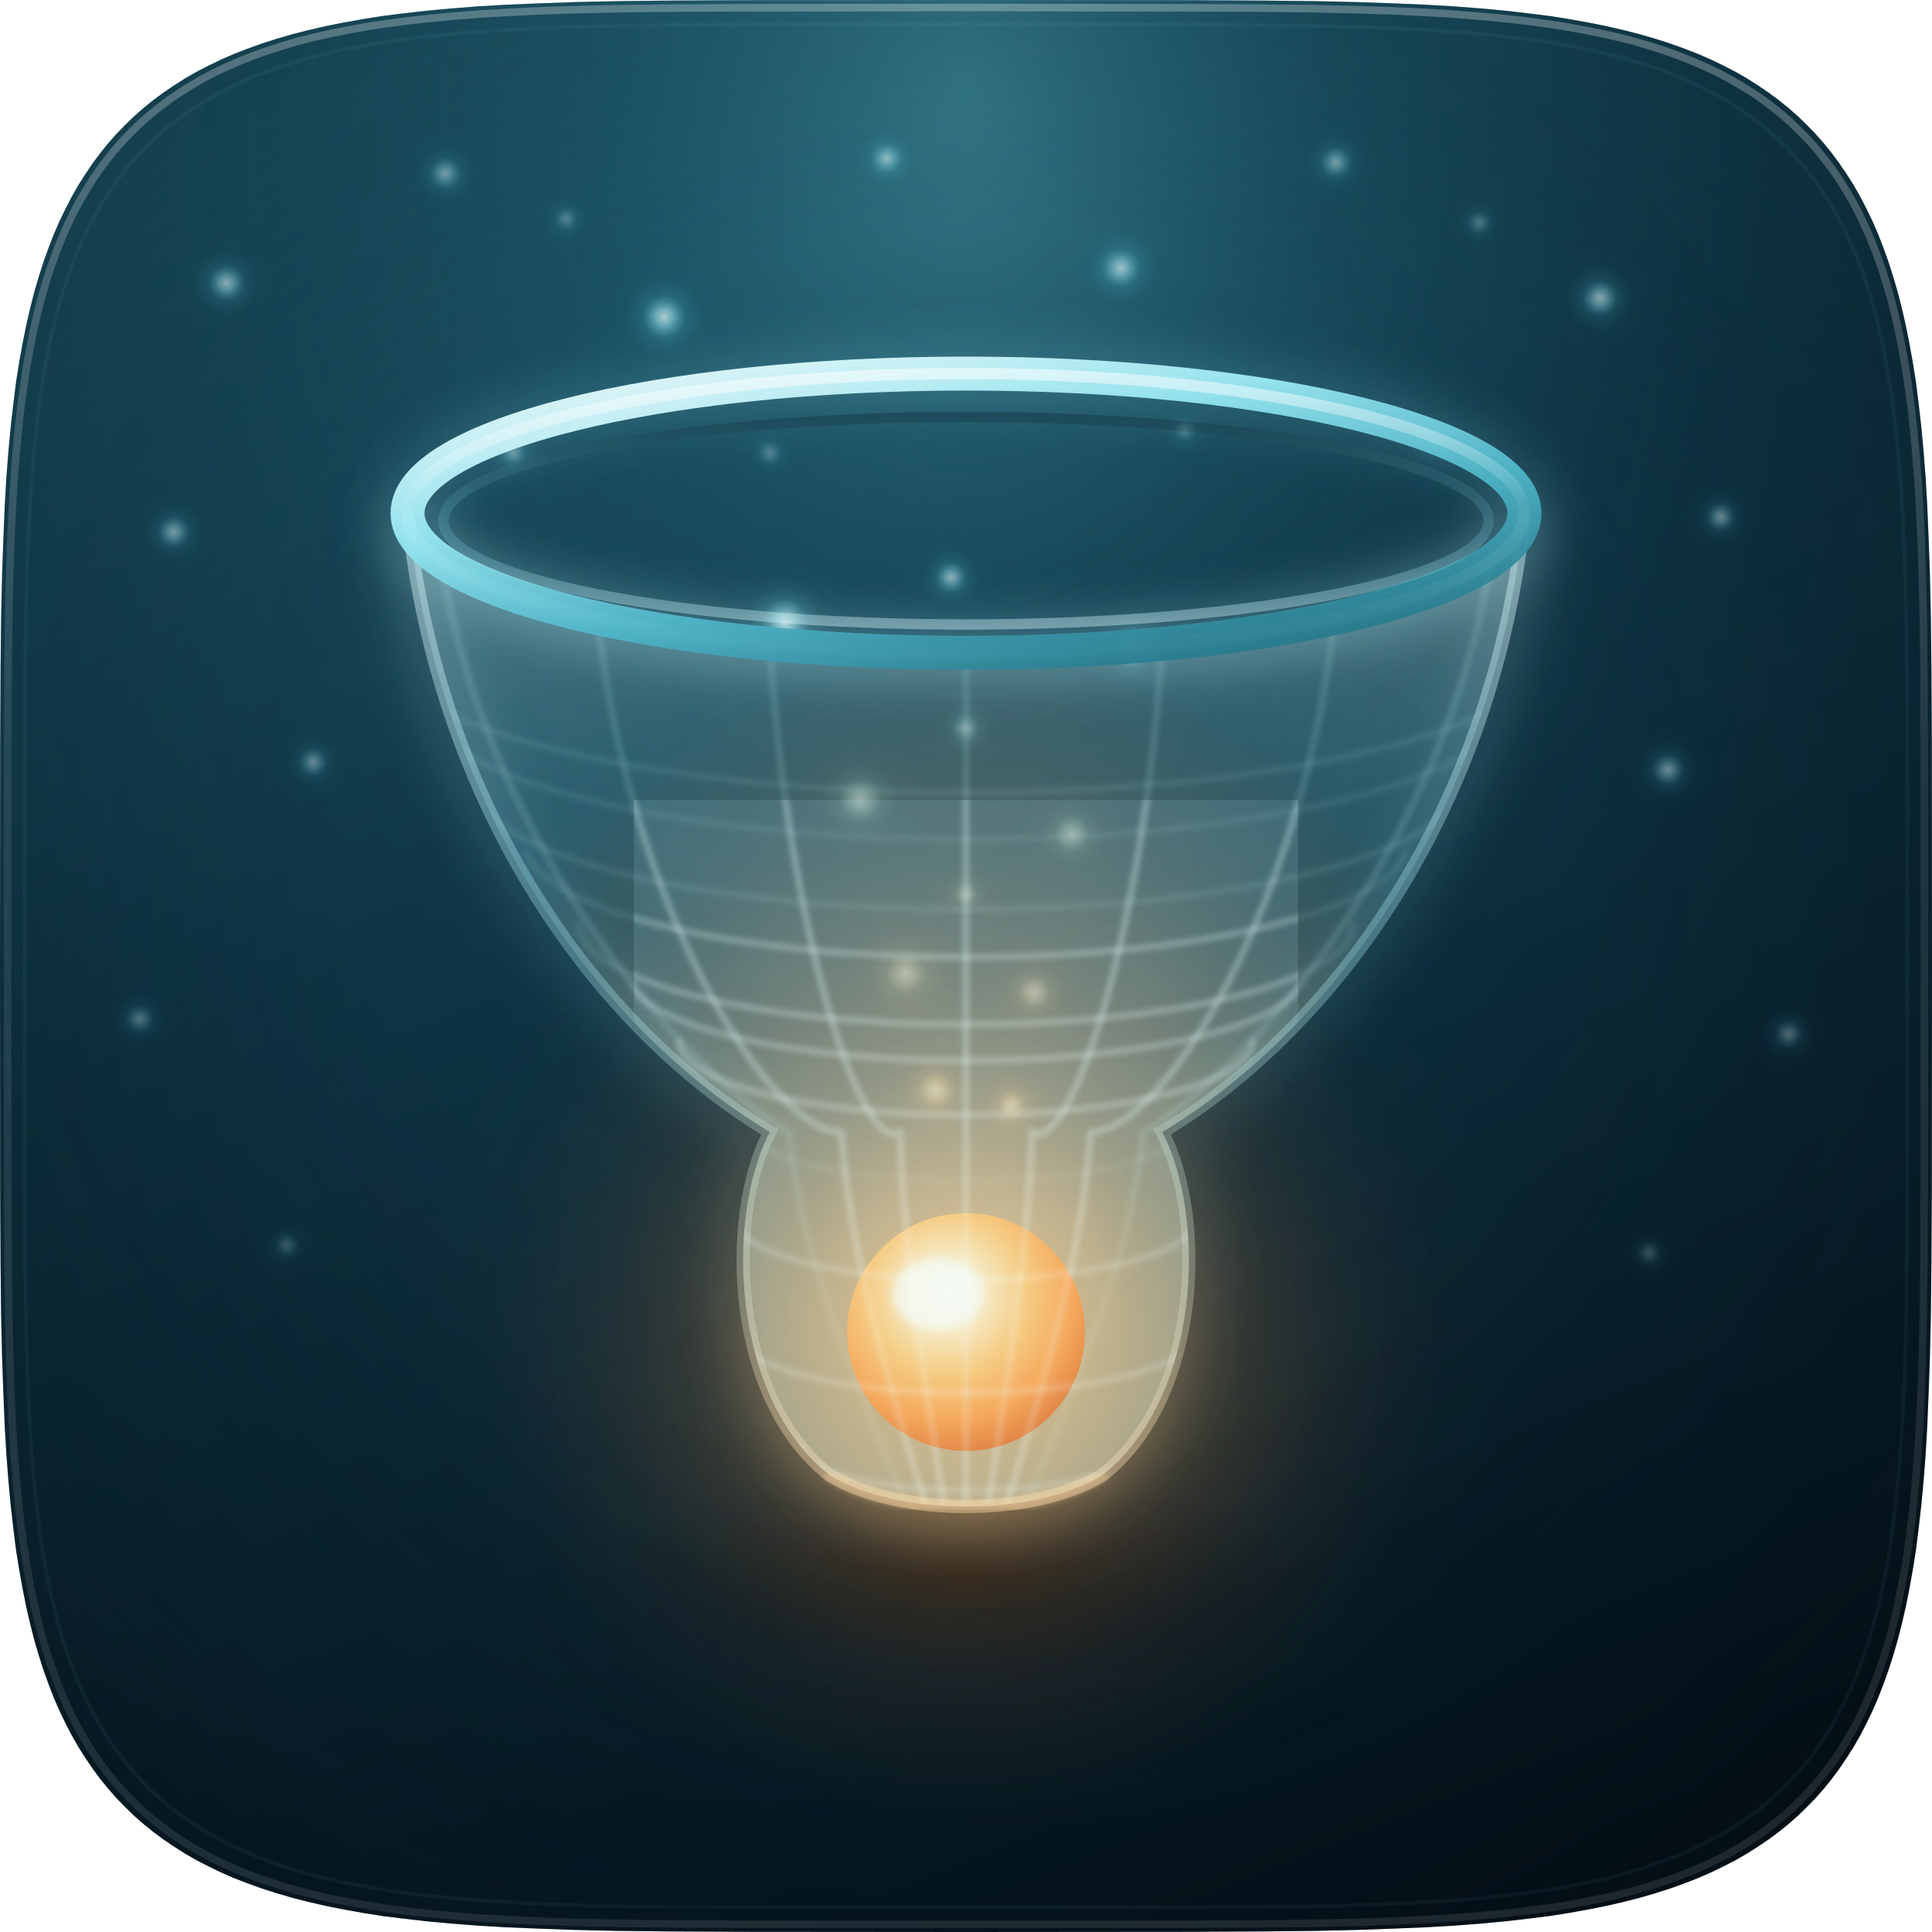
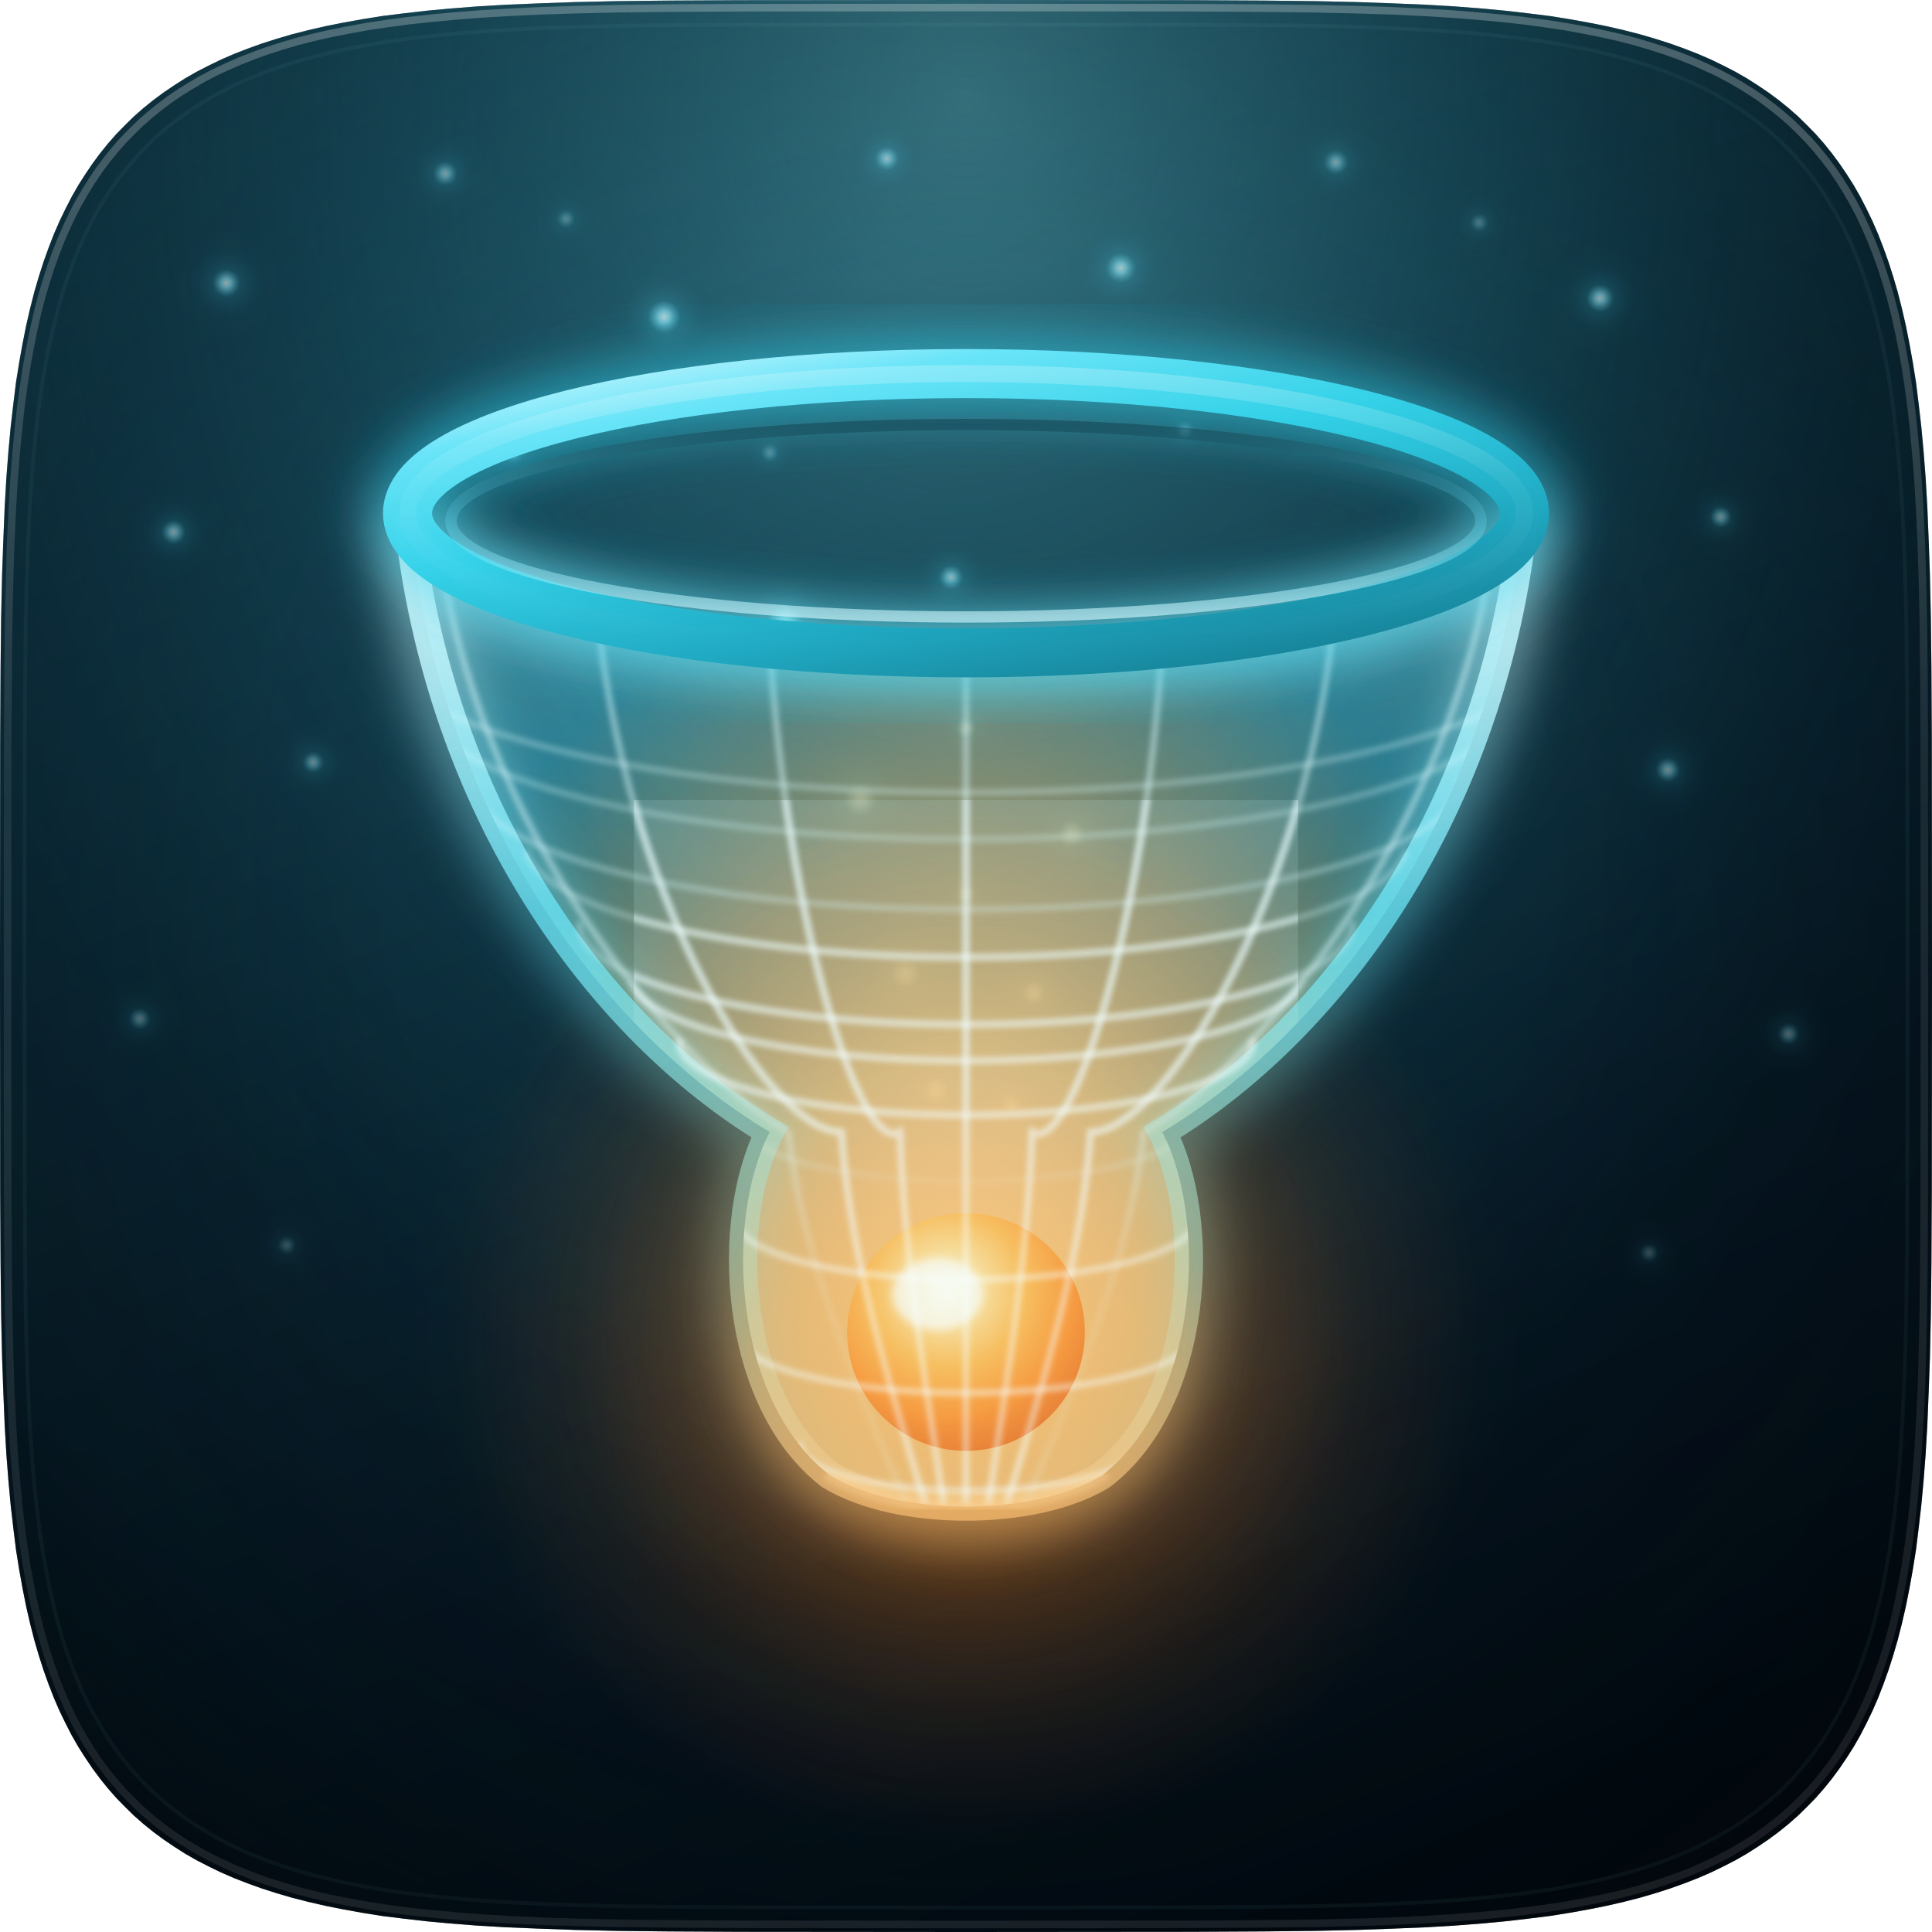
<svg xmlns="http://www.w3.org/2000/svg" width="1024" height="1024" viewBox="0 0 1024 1024">
  <defs>
    <clipPath id="squircle">
      <path d="M 1024.0,512.0 L 1023.9,631.2 L 1023.7,669.3 L 1023.4,697.0 L 1022.9,719.5 L 1022.2,738.8 L 1021.5,755.8 L 1020.6,771.1 L 1019.5,785.2 L 1018.3,798.1 L 1016.9,810.2 L 1015.5,821.5 L 1013.8,832.1 L 1012.0,842.1 L 1010.1,851.6 L 1008.0,860.7 L 1005.8,869.3 L 1003.4,877.5 L 1000.9,885.3 L 998.2,892.8 L 995.4,900.0 L 992.4,906.9 L 989.2,913.5 L 985.9,919.9 L 982.4,926.0 L 978.7,931.8 L 974.9,937.4 L 970.9,942.8 L 966.7,948.0 L 962.3,953.0 L 957.7,957.7 L 953.0,962.3 L 948.0,966.7 L 942.8,970.9 L 937.4,974.9 L 931.8,978.7 L 926.0,982.4 L 919.9,985.9 L 913.5,989.2 L 906.9,992.4 L 900.0,995.4 L 892.8,998.2 L 885.3,1000.9 L 877.5,1003.4 L 869.3,1005.8 L 860.7,1008.0 L 851.6,1010.1 L 842.1,1012.0 L 832.1,1013.8 L 821.5,1015.5 L 810.2,1016.9 L 798.1,1018.3 L 785.2,1019.5 L 771.1,1020.6 L 755.8,1021.5 L 738.8,1022.2 L 719.5,1022.9 L 697.0,1023.4 L 669.3,1023.7 L 631.2,1023.9 L 512.0,1024.0 L 392.8,1023.9 L 354.7,1023.7 L 327.0,1023.4 L 304.5,1022.9 L 285.2,1022.2 L 268.2,1021.5 L 252.9,1020.6 L 238.8,1019.5 L 225.9,1018.3 L 213.8,1016.9 L 202.5,1015.5 L 191.9,1013.8 L 181.9,1012.0 L 172.4,1010.1 L 163.3,1008.0 L 154.7,1005.8 L 146.5,1003.4 L 138.7,1000.9 L 131.2,998.2 L 124.0,995.4 L 117.1,992.4 L 110.5,989.2 L 104.1,985.9 L 98.0,982.4 L 92.2,978.7 L 86.6,974.9 L 81.2,970.9 L 76.0,966.7 L 71.0,962.3 L 66.3,957.7 L 61.7,953.0 L 57.3,948.0 L 53.1,942.8 L 49.1,937.4 L 45.3,931.8 L 41.6,926.0 L 38.1,919.9 L 34.8,913.5 L 31.6,906.9 L 28.6,900.0 L 25.8,892.8 L 23.1,885.3 L 20.6,877.5 L 18.2,869.3 L 16.0,860.7 L 13.9,851.6 L 12.0,842.1 L 10.2,832.1 L 8.5,821.5 L 7.1,810.2 L 5.7,798.1 L 4.5,785.2 L 3.4,771.1 L 2.5,755.8 L 1.8,738.8 L 1.1,719.5 L 0.6,697.0 L 0.3,669.3 L 0.1,631.2 L 0.0,512.0 L 0.1,392.8 L 0.3,354.7 L 0.6,327.0 L 1.1,304.5 L 1.8,285.2 L 2.5,268.2 L 3.4,252.9 L 4.5,238.8 L 5.7,225.9 L 7.1,213.8 L 8.5,202.5 L 10.2,191.9 L 12.0,181.9 L 13.9,172.4 L 16.0,163.3 L 18.2,154.7 L 20.6,146.5 L 23.1,138.7 L 25.8,131.2 L 28.6,124.0 L 31.6,117.1 L 34.8,110.5 L 38.1,104.1 L 41.6,98.0 L 45.3,92.2 L 49.1,86.6 L 53.1,81.2 L 57.3,76.0 L 61.7,71.0 L 66.3,66.3 L 71.0,61.7 L 76.0,57.3 L 81.2,53.1 L 86.6,49.1 L 92.2,45.3 L 98.0,41.6 L 104.1,38.1 L 110.5,34.8 L 117.1,31.6 L 124.0,28.6 L 131.2,25.8 L 138.7,23.1 L 146.5,20.6 L 154.7,18.2 L 163.3,16.0 L 172.4,13.9 L 181.9,12.0 L 191.9,10.2 L 202.5,8.5 L 213.8,7.1 L 225.9,5.7 L 238.8,4.5 L 252.9,3.4 L 268.2,2.5 L 285.2,1.8 L 304.5,1.1 L 327.0,0.6 L 354.7,0.3 L 392.8,0.1 L 512.0,0.0 L 631.2,0.1 L 669.3,0.3 L 697.0,0.6 L 719.5,1.1 L 738.8,1.8 L 755.8,2.5 L 771.1,3.4 L 785.2,4.5 L 798.1,5.7 L 810.2,7.1 L 821.5,8.5 L 832.1,10.2 L 842.1,12.0 L 851.6,13.9 L 860.7,16.0 L 869.3,18.2 L 877.5,20.6 L 885.3,23.1 L 892.8,25.8 L 900.0,28.6 L 906.9,31.6 L 913.5,34.8 L 919.9,38.1 L 926.0,41.6 L 931.8,45.3 L 937.4,49.1 L 942.8,53.1 L 948.0,57.3 L 953.0,61.7 L 957.7,66.3 L 962.3,71.0 L 966.7,76.0 L 970.9,81.2 L 974.9,86.6 L 978.7,92.2 L 982.4,98.0 L 985.9,104.1 L 989.2,110.5 L 992.4,117.1 L 995.4,124.0 L 998.2,131.2 L 1000.9,138.7 L 1003.4,146.5 L 1005.8,154.7 L 1008.0,163.3 L 1010.1,172.4 L 1012.0,181.9 L 1013.8,191.9 L 1015.5,202.5 L 1016.9,213.8 L 1018.3,225.9 L 1019.5,238.8 L 1020.6,252.9 L 1021.5,268.2 L 1022.2,285.2 L 1022.9,304.5 L 1023.4,327.0 L 1023.7,354.7 L 1023.9,392.8 Z" />
    </clipPath>
    <clipPath id="bodyClip">
      <path d="M 216 272 C 232 430, 318 546, 408 600 C 384 646, 388 742, 440 782 C 476 804, 548 804, 584 782 C 636 742, 640 646, 616 600 C 706 546, 792 430, 808 272 A 296 74 0 0 1 216 272 Z" />
    </clipPath>
    <clipPath id="podBand">
      <rect x="336" y="424" width="352" height="396" />
    </clipPath>
    <linearGradient id="seaTile" x1="0.30" y1="0" x2="0.70" y2="1">
-       <stop offset="0" stop-color="#1B5163" />
-       <stop offset="0.38" stop-color="#0F3343" />
-       <stop offset="0.72" stop-color="#09222E" />
-       <stop offset="1" stop-color="#05131C" />
-     </linearGradient>
-     <radialGradient id="waterColumn" cx="0.5" cy="0.02" r="0.62" gradientTransform="translate(0 0.02) scale(1 1.55)">
-       <stop offset="0" stop-color="#7BEBF5" stop-opacity="0.30" />
-       <stop offset="0.30" stop-color="#38A6BC" stop-opacity="0.14" />
+       <stop offset="0" stop-color="#123D4E" />
+       <stop offset="0.36" stop-color="#0A2734" />
+       <stop offset="0.70" stop-color="#051520" />
+       <stop offset="1" stop-color="#020911" />
+     </linearGradient>
+     <radialGradient id="waterColumn" cx="0.5" cy="0.02" r="0.86" gradientTransform="translate(0 0.02) scale(1 1.32)">
+       <stop offset="0" stop-color="#84F2FC" stop-opacity="0.36" />
+       <stop offset="0.34" stop-color="#3CB2C8" stop-opacity="0.19" />
      <stop offset="0.66" stop-color="#14536A" stop-opacity="0.05" />
      <stop offset="1" stop-color="#0A1E28" stop-opacity="0" />
    </radialGradient>
-     <radialGradient id="vignette" cx="0.5" cy="0.44" r="0.76">
-       <stop offset="0.42" stop-color="#02090F" stop-opacity="0" />
-       <stop offset="0.76" stop-color="#02090F" stop-opacity="0.26" />
-       <stop offset="1" stop-color="#02090F" stop-opacity="0.64" />
+     <radialGradient id="vignette" cx="0.5" cy="0.44" r="0.74">
+       <stop offset="0.40" stop-color="#010609" stop-opacity="0" />
+       <stop offset="0.74" stop-color="#010609" stop-opacity="0.30" />
+       <stop offset="1" stop-color="#010609" stop-opacity="0.82" />
    </radialGradient>
    <linearGradient id="tileRim" x1="0.5" y1="0" x2="0.5" y2="1">
-       <stop offset="0" stop-color="#FFFFFF" stop-opacity="0.28" />
-       <stop offset="0.40" stop-color="#FFFFFF" stop-opacity="0.09" />
-       <stop offset="1" stop-color="#FFFFFF" stop-opacity="0.10" />
+       <stop offset="0" stop-color="#FFFFFF" stop-opacity="0.26" />
+       <stop offset="0.40" stop-color="#FFFFFF" stop-opacity="0.08" />
+       <stop offset="1" stop-color="#FFFFFF" stop-opacity="0.09" />
    </linearGradient>
    <linearGradient id="netGel" x1="0.5" y1="0" x2="0.5" y2="1">
-       <stop offset="0" stop-color="#DCFAFE" stop-opacity="0.34" />
-       <stop offset="0.22" stop-color="#9BEAF7" stop-opacity="0.27" />
-       <stop offset="0.52" stop-color="#4FBAD0" stop-opacity="0.21" />
-       <stop offset="0.80" stop-color="#2F9DB3" stop-opacity="0.27" />
-       <stop offset="1" stop-color="#22879C" stop-opacity="0.36" />
-     </linearGradient>
+       <stop offset="0" stop-color="#BFF7FF" stop-opacity="0.44" />
+       <stop offset="0.20" stop-color="#5FE2F8" stop-opacity="0.40" />
+       <stop offset="0.48" stop-color="#26C6E2" stop-opacity="0.36" />
+       <stop offset="0.78" stop-color="#17ADC8" stop-opacity="0.40" />
+       <stop offset="1" stop-color="#0F98B3" stop-opacity="0.48" />
+     </linearGradient>
+     <radialGradient id="wallVolume" cx="0.5" cy="0.42" r="0.60">
+       <stop offset="0" stop-color="#8AEFFD" stop-opacity="0.26" />
+       <stop offset="0.52" stop-color="#45CBE5" stop-opacity="0.14" />
+       <stop offset="1" stop-color="#1E7E95" stop-opacity="0.04" />
+     </radialGradient>
+     <radialGradient id="wallInner" cx="0.5" cy="0.26" r="0.58">
+       <stop offset="0" stop-color="#04141E" stop-opacity="0.20" />
+       <stop offset="0.64" stop-color="#04141E" stop-opacity="0.07" />
+       <stop offset="1" stop-color="#04141E" stop-opacity="0" />
+     </radialGradient>
    <radialGradient id="wallWarm" cx="0.5" cy="0.5" r="0.5">
-       <stop offset="0" stop-color="#FFF6E4" stop-opacity="0.86" />
-       <stop offset="0.34" stop-color="#FFE2B2" stop-opacity="0.62" />
-       <stop offset="0.62" stop-color="#FFC182" stop-opacity="0.34" />
-       <stop offset="0.84" stop-color="#EE9450" stop-opacity="0.13" />
+       <stop offset="0" stop-color="#FFF2D2" stop-opacity="0.94" />
+       <stop offset="0.32" stop-color="#FFCB79" stop-opacity="0.78" />
+       <stop offset="0.60" stop-color="#FF9F3E" stop-opacity="0.48" />
+       <stop offset="0.84" stop-color="#EE8420" stop-opacity="0.18" />
      <stop offset="1" stop-color="#D4762F" stop-opacity="0" />
    </radialGradient>
    <linearGradient id="wallRim" x1="0.5" y1="0" x2="0.5" y2="1">
-       <stop offset="0" stop-color="#EAFDFF" stop-opacity="0.46" />
-       <stop offset="0.42" stop-color="#A9EDF8" stop-opacity="0.32" />
-       <stop offset="0.78" stop-color="#D9F2E6" stop-opacity="0.30" />
-       <stop offset="1" stop-color="#FFE7C2" stop-opacity="0.44" />
-     </linearGradient>
-     <radialGradient id="wallInner" cx="0.5" cy="0.30" r="0.62">
-       <stop offset="0" stop-color="#031018" stop-opacity="0.22" />
-       <stop offset="0.62" stop-color="#04141E" stop-opacity="0.08" />
-       <stop offset="1" stop-color="#04141E" stop-opacity="0" />
-     </radialGradient>
+       <stop offset="0" stop-color="#F2FEFF" stop-opacity="0.92" />
+       <stop offset="0.40" stop-color="#6BE9FB" stop-opacity="0.72" />
+       <stop offset="0.76" stop-color="#9FEFE4" stop-opacity="0.58" />
+       <stop offset="1" stop-color="#FFDFA4" stop-opacity="0.66" />
+     </linearGradient>
    <linearGradient id="rimRing" x1="0.16" y1="0" x2="0.88" y2="1">
-       <stop offset="0" stop-color="#EDFEFF" />
-       <stop offset="0.30" stop-color="#9BE9F4" />
-       <stop offset="0.62" stop-color="#4FB6C9" />
-       <stop offset="1" stop-color="#1F6E80" />
+       <stop offset="0" stop-color="#B4F4FF" />
+       <stop offset="0.12" stop-color="#6BE6FA" />
+       <stop offset="0.40" stop-color="#33D2E9" />
+       <stop offset="0.72" stop-color="#1FA9C2" />
+       <stop offset="1" stop-color="#147E94" />
    </linearGradient>
    <linearGradient id="rimTop" x1="0.5" y1="0" x2="0.5" y2="1">
-       <stop offset="0" stop-color="#FFFFFF" stop-opacity="0.52" />
-       <stop offset="0.46" stop-color="#FFFFFF" stop-opacity="0.06" />
+       <stop offset="0" stop-color="#FFFFFF" stop-opacity="0.22" />
+       <stop offset="0.40" stop-color="#FFFFFF" stop-opacity="0.05" />
      <stop offset="1" stop-color="#FFFFFF" stop-opacity="0" />
    </linearGradient>
    <linearGradient id="rimInner" x1="0.5" y1="0" x2="0.5" y2="1">
-       <stop offset="0" stop-color="#0B2733" stop-opacity="0.34" />
-       <stop offset="0.55" stop-color="#7FD6E6" stop-opacity="0.20" />
-       <stop offset="1" stop-color="#DCF9FF" stop-opacity="0.40" />
-     </linearGradient>
-     <radialGradient id="catchCore" cx="0.42" cy="0.34" r="0.72">
-       <stop offset="0" stop-color="#FFFDF6" />
-       <stop offset="0.20" stop-color="#FFEDC4" />
-       <stop offset="0.46" stop-color="#FFC873" />
-       <stop offset="0.74" stop-color="#FF9F45" />
-       <stop offset="1" stop-color="#E4681F" stop-opacity="0.94" />
+       <stop offset="0" stop-color="#0C303E" stop-opacity="0.40" />
+       <stop offset="0.52" stop-color="#5FD6EC" stop-opacity="0.34" />
+       <stop offset="1" stop-color="#D6FAFF" stop-opacity="0.62" />
+     </linearGradient>
+     <radialGradient id="catchCore" cx="0.42" cy="0.32" r="0.74">
+       <stop offset="0" stop-color="#FFF8E2" />
+       <stop offset="0.18" stop-color="#FFDE96" />
+       <stop offset="0.44" stop-color="#FFB646" />
+       <stop offset="0.72" stop-color="#FF8D22" />
+       <stop offset="1" stop-color="#E96310" stop-opacity="0.96" />
    </radialGradient>
    <radialGradient id="catchHalo" cx="0.5" cy="0.5" r="0.5">
-       <stop offset="0" stop-color="#FFD590" stop-opacity="0.60" />
-       <stop offset="0.22" stop-color="#FFBB6B" stop-opacity="0.34" />
-       <stop offset="0.48" stop-color="#FF9F4A" stop-opacity="0.15" />
-       <stop offset="0.76" stop-color="#F2853A" stop-opacity="0.05" />
+       <stop offset="0" stop-color="#FFC974" stop-opacity="0.86" />
+       <stop offset="0.22" stop-color="#FFA544" stop-opacity="0.56" />
+       <stop offset="0.48" stop-color="#F98A2C" stop-opacity="0.22" />
+       <stop offset="0.76" stop-color="#EA7A22" stop-opacity="0.07" />
      <stop offset="1" stop-color="#E2762F" stop-opacity="0" />
    </radialGradient>
    <radialGradient id="ambientWarm" cx="0.5" cy="0.5" r="0.5">
-       <stop offset="0" stop-color="#FFB765" stop-opacity="0.20" />
-       <stop offset="0.34" stop-color="#F2913F" stop-opacity="0.09" />
-       <stop offset="0.68" stop-color="#C56A26" stop-opacity="0.03" />
+       <stop offset="0" stop-color="#FFAE52" stop-opacity="0.26" />
+       <stop offset="0.34" stop-color="#F2872E" stop-opacity="0.12" />
+       <stop offset="0.68" stop-color="#C56A26" stop-opacity="0.04" />
      <stop offset="1" stop-color="#A9561D" stop-opacity="0" />
    </radialGradient>
    <radialGradient id="moteCool" cx="0.5" cy="0.5" r="0.5">
-       <stop offset="0" stop-color="#F0FEFF" />
-       <stop offset="0.13" stop-color="#A8ECF6" stop-opacity="0.80" />
-       <stop offset="0.34" stop-color="#4FB9CE" stop-opacity="0.26" />
-       <stop offset="0.64" stop-color="#256F81" stop-opacity="0.07" />
+       <stop offset="0" stop-color="#F4FEFF" />
+       <stop offset="0.09" stop-color="#9BF0FF" stop-opacity="0.92" />
+       <stop offset="0.26" stop-color="#45C4DE" stop-opacity="0.24" />
+       <stop offset="0.64" stop-color="#256F81" stop-opacity="0.08" />
      <stop offset="1" stop-color="#1B6E7E" stop-opacity="0" />
    </radialGradient>
    <radialGradient id="moteWarm" cx="0.5" cy="0.5" r="0.5">
-       <stop offset="0" stop-color="#FFFCF2" />
-       <stop offset="0.13" stop-color="#FFDFA8" stop-opacity="0.84" />
-       <stop offset="0.34" stop-color="#FFB367" stop-opacity="0.28" />
-       <stop offset="0.64" stop-color="#D9741F" stop-opacity="0.08" />
+       <stop offset="0" stop-color="#FFFDF4" />
+       <stop offset="0.09" stop-color="#FFD894" stop-opacity="0.94" />
+       <stop offset="0.26" stop-color="#FFA748" stop-opacity="0.26" />
+       <stop offset="0.64" stop-color="#D9741F" stop-opacity="0.09" />
      <stop offset="1" stop-color="#E0721F" stop-opacity="0" />
    </radialGradient>
    <radialGradient id="seatShadow" cx="0.5" cy="0.5" r="0.5">
-       <stop offset="0" stop-color="#01060A" stop-opacity="0.66" />
+       <stop offset="0" stop-color="#01060A" stop-opacity="0.68" />
      <stop offset="0.54" stop-color="#01060A" stop-opacity="0.22" />
      <stop offset="1" stop-color="#01060A" stop-opacity="0" />
    </radialGradient>
    <filter id="meshSoft" x="-10%" y="-10%" width="120%" height="120%">
-       <feGaussianBlur stdDeviation="1.6" />
+       <feGaussianBlur stdDeviation="1.5" />
    </filter>
    <filter id="meshSofter" x="-10%" y="-10%" width="120%" height="120%">
      <feGaussianBlur stdDeviation="2.2" />
    </filter>
    <filter id="gelBloom" x="-25%" y="-25%" width="150%" height="150%">
      <feGaussianBlur stdDeviation="26" />
    </filter>
    <filter id="ringGlow" x="-25%" y="-25%" width="150%" height="150%">
      <feGaussianBlur stdDeviation="14" />
+     </filter>
+     <filter id="volumeSoft" x="-25%" y="-25%" width="150%" height="150%">
+       <feGaussianBlur stdDeviation="30" />
    </filter>
  </defs>
  <g clip-path="url(#squircle)">
    <g id="bg">
      <rect width="1024" height="1024" fill="url(#seaTile)" />
      <rect width="1024" height="1024" fill="url(#waterColumn)" />
      <rect width="1024" height="1024" fill="url(#vignette)" />
      <path d="M 1020.0,512.0 L 1019.9,630.3 L 1019.7,668.1 L 1019.4,695.5 L 1018.9,717.9 L 1018.3,737.0 L 1017.5,753.9 L 1016.6,769.1 L 1015.5,783.0 L 1014.3,795.9 L 1013.0,807.8 L 1011.5,819.0 L 1009.9,829.6 L 1008.1,839.5 L 1006.2,849.0 L 1004.2,857.9 L 1002.0,866.5 L 999.6,874.6 L 997.1,882.4 L 994.4,889.9 L 991.6,897.0 L 988.6,903.8 L 985.5,910.4 L 982.2,916.7 L 978.7,922.7 L 975.1,928.5 L 971.3,934.1 L 967.3,939.4 L 963.1,944.6 L 958.8,949.5 L 954.2,954.2 L 949.5,958.8 L 944.6,963.1 L 939.4,967.3 L 934.1,971.3 L 928.5,975.1 L 922.7,978.7 L 916.7,982.2 L 910.4,985.5 L 903.8,988.6 L 897.0,991.6 L 889.9,994.4 L 882.4,997.1 L 874.6,999.6 L 866.5,1002.0 L 857.9,1004.2 L 849.0,1006.2 L 839.5,1008.1 L 829.6,1009.9 L 819.0,1011.5 L 807.8,1013.0 L 795.9,1014.3 L 783.0,1015.5 L 769.1,1016.6 L 753.9,1017.5 L 737.0,1018.3 L 717.9,1018.9 L 695.5,1019.4 L 668.1,1019.7 L 630.3,1019.9 L 512.0,1020.0 L 393.7,1019.9 L 355.9,1019.7 L 328.5,1019.4 L 306.1,1018.9 L 287.0,1018.3 L 270.1,1017.5 L 254.9,1016.6 L 241.0,1015.5 L 228.1,1014.3 L 216.2,1013.0 L 205.0,1011.5 L 194.4,1009.9 L 184.5,1008.1 L 175.0,1006.2 L 166.1,1004.2 L 157.5,1002.0 L 149.4,999.6 L 141.6,997.1 L 134.1,994.4 L 127.0,991.6 L 120.2,988.6 L 113.6,985.5 L 107.3,982.2 L 101.3,978.7 L 95.5,975.1 L 89.9,971.3 L 84.6,967.3 L 79.4,963.1 L 74.5,958.8 L 69.8,954.2 L 65.2,949.5 L 60.9,944.6 L 56.7,939.4 L 52.7,934.1 L 48.9,928.5 L 45.3,922.7 L 41.8,916.7 L 38.5,910.4 L 35.4,903.8 L 32.4,897.0 L 29.6,889.9 L 26.9,882.4 L 24.4,874.6 L 22.0,866.5 L 19.8,857.9 L 17.8,849.0 L 15.9,839.5 L 14.1,829.6 L 12.5,819.0 L 11.0,807.8 L 9.7,795.9 L 8.5,783.0 L 7.4,769.1 L 6.5,753.9 L 5.7,737.0 L 5.1,717.9 L 4.6,695.5 L 4.3,668.1 L 4.1,630.3 L 4.0,512.0 L 4.1,393.7 L 4.3,355.9 L 4.6,328.5 L 5.1,306.1 L 5.7,287.0 L 6.5,270.1 L 7.4,254.9 L 8.5,241.0 L 9.7,228.1 L 11.0,216.2 L 12.5,205.0 L 14.1,194.4 L 15.9,184.5 L 17.8,175.0 L 19.8,166.1 L 22.0,157.5 L 24.4,149.4 L 26.9,141.6 L 29.6,134.1 L 32.4,127.0 L 35.4,120.2 L 38.5,113.6 L 41.8,107.3 L 45.3,101.3 L 48.9,95.5 L 52.7,89.9 L 56.7,84.6 L 60.9,79.4 L 65.2,74.5 L 69.8,69.8 L 74.5,65.2 L 79.4,60.9 L 84.6,56.7 L 89.9,52.7 L 95.5,48.9 L 101.3,45.3 L 107.3,41.8 L 113.6,38.5 L 120.2,35.4 L 127.0,32.4 L 134.1,29.6 L 141.6,26.9 L 149.4,24.4 L 157.5,22.0 L 166.1,19.8 L 175.0,17.8 L 184.5,15.9 L 194.4,14.1 L 205.0,12.5 L 216.2,11.0 L 228.1,9.7 L 241.0,8.5 L 254.9,7.4 L 270.1,6.5 L 287.0,5.7 L 306.1,5.1 L 328.5,4.6 L 355.9,4.3 L 393.7,4.1 L 512.0,4.0 L 630.3,4.1 L 668.1,4.3 L 695.5,4.6 L 717.9,5.1 L 737.0,5.7 L 753.9,6.5 L 769.1,7.4 L 783.0,8.5 L 795.9,9.7 L 807.8,11.0 L 819.0,12.5 L 829.6,14.1 L 839.5,15.9 L 849.0,17.8 L 857.9,19.8 L 866.5,22.0 L 874.6,24.4 L 882.4,26.9 L 889.9,29.6 L 897.0,32.4 L 903.8,35.4 L 910.4,38.5 L 916.7,41.8 L 922.7,45.3 L 928.5,48.9 L 934.1,52.7 L 939.4,56.7 L 944.6,60.9 L 949.5,65.2 L 954.2,69.8 L 958.8,74.5 L 963.1,79.4 L 967.3,84.6 L 971.3,89.9 L 975.1,95.5 L 978.7,101.3 L 982.2,107.3 L 985.5,113.6 L 988.6,120.2 L 991.6,127.0 L 994.4,134.1 L 997.1,141.6 L 999.6,149.4 L 1002.0,157.5 L 1004.2,166.1 L 1006.2,175.0 L 1008.1,184.5 L 1009.9,194.4 L 1011.5,205.0 L 1013.0,216.2 L 1014.3,228.1 L 1015.5,241.0 L 1016.6,254.9 L 1017.5,270.1 L 1018.3,287.0 L 1018.9,306.1 L 1019.4,328.5 L 1019.7,355.9 L 1019.9,393.7 Z" fill="none" stroke="url(#tileRim)" stroke-width="4" />
      <path d="M 1011.0,512.0 L 1010.9,628.2 L 1010.7,665.3 L 1010.4,692.3 L 1009.9,714.2 L 1009.3,733.0 L 1008.5,749.6 L 1007.6,764.6 L 1006.6,778.2 L 1005.4,790.9 L 1004.1,802.6 L 1002.7,813.6 L 1001.1,824.0 L 999.3,833.7 L 997.5,843.0 L 995.4,851.8 L 993.3,860.2 L 991.0,868.2 L 988.5,875.8 L 985.9,883.2 L 983.1,890.2 L 980.2,896.9 L 977.1,903.3 L 973.8,909.5 L 970.4,915.4 L 966.9,921.1 L 963.1,926.6 L 959.2,931.9 L 955.1,936.9 L 950.9,941.8 L 946.4,946.4 L 941.8,950.9 L 936.9,955.1 L 931.9,959.2 L 926.6,963.1 L 921.1,966.9 L 915.4,970.4 L 909.5,973.8 L 903.3,977.1 L 896.9,980.2 L 890.2,983.1 L 883.2,985.9 L 875.8,988.5 L 868.2,991.0 L 860.2,993.3 L 851.8,995.4 L 843.0,997.5 L 833.7,999.3 L 824.0,1001.1 L 813.6,1002.7 L 802.6,1004.1 L 790.9,1005.4 L 778.2,1006.6 L 764.6,1007.6 L 749.6,1008.5 L 733.0,1009.3 L 714.2,1009.9 L 692.3,1010.4 L 665.3,1010.7 L 628.2,1010.9 L 512.0,1011.0 L 395.8,1010.9 L 358.7,1010.7 L 331.7,1010.4 L 309.8,1009.9 L 291.0,1009.3 L 274.4,1008.5 L 259.4,1007.6 L 245.8,1006.6 L 233.1,1005.4 L 221.4,1004.1 L 210.4,1002.7 L 200.0,1001.1 L 190.3,999.3 L 181.0,997.5 L 172.2,995.4 L 163.8,993.3 L 155.8,991.0 L 148.2,988.5 L 140.8,985.9 L 133.8,983.1 L 127.1,980.2 L 120.7,977.1 L 114.5,973.8 L 108.6,970.4 L 102.9,966.9 L 97.4,963.1 L 92.1,959.2 L 87.1,955.1 L 82.2,950.9 L 77.6,946.4 L 73.1,941.8 L 68.9,936.9 L 64.8,931.9 L 60.9,926.6 L 57.1,921.1 L 53.6,915.4 L 50.2,909.5 L 46.9,903.3 L 43.8,896.9 L 40.9,890.2 L 38.1,883.2 L 35.5,875.8 L 33.0,868.2 L 30.7,860.2 L 28.6,851.8 L 26.5,843.0 L 24.7,833.7 L 22.9,824.0 L 21.3,813.6 L 19.9,802.6 L 18.6,790.9 L 17.4,778.2 L 16.4,764.6 L 15.5,749.6 L 14.7,733.0 L 14.1,714.2 L 13.6,692.3 L 13.3,665.3 L 13.1,628.2 L 13.0,512.0 L 13.1,395.8 L 13.3,358.7 L 13.6,331.7 L 14.1,309.8 L 14.7,291.0 L 15.5,274.4 L 16.4,259.4 L 17.4,245.8 L 18.6,233.1 L 19.9,221.4 L 21.3,210.4 L 22.9,200.0 L 24.7,190.3 L 26.5,181.0 L 28.6,172.2 L 30.7,163.8 L 33.0,155.8 L 35.5,148.2 L 38.1,140.8 L 40.9,133.8 L 43.8,127.1 L 46.9,120.7 L 50.2,114.5 L 53.6,108.6 L 57.1,102.9 L 60.9,97.4 L 64.8,92.1 L 68.9,87.1 L 73.1,82.2 L 77.6,77.6 L 82.2,73.1 L 87.1,68.9 L 92.1,64.8 L 97.4,60.9 L 102.9,57.1 L 108.6,53.6 L 114.5,50.2 L 120.7,46.9 L 127.1,43.8 L 133.8,40.9 L 140.8,38.1 L 148.2,35.5 L 155.8,33.0 L 163.8,30.7 L 172.2,28.6 L 181.0,26.5 L 190.3,24.7 L 200.0,22.9 L 210.4,21.3 L 221.4,19.9 L 233.1,18.6 L 245.8,17.4 L 259.4,16.4 L 274.4,15.5 L 291.0,14.7 L 309.8,14.1 L 331.7,13.6 L 358.7,13.3 L 395.8,13.1 L 512.0,13.0 L 628.2,13.1 L 665.3,13.3 L 692.3,13.6 L 714.2,14.1 L 733.0,14.7 L 749.6,15.5 L 764.6,16.4 L 778.2,17.4 L 790.9,18.6 L 802.6,19.9 L 813.6,21.3 L 824.0,22.9 L 833.7,24.7 L 843.0,26.5 L 851.8,28.6 L 860.2,30.7 L 868.2,33.0 L 875.8,35.5 L 883.2,38.1 L 890.2,40.9 L 896.9,43.8 L 903.3,46.9 L 909.5,50.2 L 915.4,53.6 L 921.1,57.1 L 926.6,60.9 L 931.9,64.8 L 936.9,68.9 L 941.8,73.1 L 946.4,77.6 L 950.9,82.2 L 955.1,87.1 L 959.2,92.1 L 963.1,97.4 L 966.9,102.9 L 970.4,108.6 L 973.8,114.5 L 977.1,120.7 L 980.2,127.1 L 983.1,133.8 L 985.9,140.8 L 988.5,148.2 L 991.0,155.8 L 993.3,163.8 L 995.4,172.2 L 997.5,181.0 L 999.3,190.3 L 1001.1,200.0 L 1002.7,210.4 L 1004.1,221.4 L 1005.4,233.1 L 1006.6,245.8 L 1007.6,259.4 L 1008.5,274.4 L 1009.3,291.0 L 1009.9,309.8 L 1010.4,331.7 L 1010.7,358.7 L 1010.9,395.8 Z" fill="none" stroke="#8FE0EE" stroke-opacity="0.05" stroke-width="2" />
    </g>
    <g id="mid">
      <ellipse cx="512" cy="836" rx="184" ry="58" fill="url(#seatShadow)" />
      <ellipse cx="512" cy="706" rx="300" ry="270" fill="url(#ambientWarm)" />
      <g id="idea-motes">
        <circle cx="120" cy="150" r="28" fill="url(#moteCool)" opacity="0.56" />
        <circle cx="236" cy="92" r="25" fill="url(#moteCool)" opacity="0.46" />
        <circle cx="352" cy="168" r="34" fill="url(#moteCool)" opacity="0.70" />
        <circle cx="470" cy="84" r="25" fill="url(#moteCool)" opacity="0.54" />
        <circle cx="594" cy="142" r="31" fill="url(#moteCool)" opacity="0.62" />
        <circle cx="708" cy="86" r="25" fill="url(#moteCool)" opacity="0.46" />
        <circle cx="848" cy="158" r="28" fill="url(#moteCool)" opacity="0.56" />
        <circle cx="912" cy="274" r="22" fill="url(#moteCool)" opacity="0.42" />
        <circle cx="92" cy="282" r="25" fill="url(#moteCool)" opacity="0.48" />
        <circle cx="166" cy="404" r="22" fill="url(#moteCool)" opacity="0.40" />
        <circle cx="884" cy="408" r="25" fill="url(#moteCool)" opacity="0.44" />
        <circle cx="74" cy="540" r="22" fill="url(#moteCool)" opacity="0.32" />
        <circle cx="948" cy="548" r="22" fill="url(#moteCool)" opacity="0.32" />
        <circle cx="272" cy="240" r="22" fill="url(#moteCool)" opacity="0.40" />
        <circle cx="760" cy="234" r="22" fill="url(#moteCool)" opacity="0.38" />
        <circle cx="408" cy="240" r="19" fill="url(#moteCool)" opacity="0.30" />
        <circle cx="628" cy="228" r="19" fill="url(#moteCool)" opacity="0.28" />
        <circle cx="152" cy="660" r="19" fill="url(#moteCool)" opacity="0.22" />
        <circle cx="874" cy="664" r="19" fill="url(#moteCool)" opacity="0.22" />
        <circle cx="300" cy="116" r="19" fill="url(#moteCool)" opacity="0.30" />
        <circle cx="784" cy="118" r="19" fill="url(#moteCool)" opacity="0.28" />
        <circle cx="416" cy="330" r="37" fill="url(#moteCool)" opacity="0.75" />
        <circle cx="416" cy="330" r="37" fill="url(#moteWarm)" opacity="0.05" />
        <circle cx="600" cy="344" r="31" fill="url(#moteCool)" opacity="0.68" />
        <circle cx="600" cy="344" r="31" fill="url(#moteWarm)" opacity="0.04" />
        <circle cx="504" cy="306" r="25" fill="url(#moteCool)" opacity="0.56" />
        <circle cx="456" cy="424" r="34" fill="url(#moteCool)" opacity="0.61" />
        <circle cx="456" cy="424" r="34" fill="url(#moteWarm)" opacity="0.21" />
        <circle cx="568" cy="442" r="28" fill="url(#moteCool)" opacity="0.53" />
        <circle cx="568" cy="442" r="28" fill="url(#moteWarm)" opacity="0.25" />
        <circle cx="512" cy="386" r="22" fill="url(#moteCool)" opacity="0.52" />
        <circle cx="512" cy="386" r="22" fill="url(#moteWarm)" opacity="0.08" />
        <circle cx="480" cy="516" r="31" fill="url(#moteCool)" opacity="0.37" />
        <circle cx="480" cy="516" r="31" fill="url(#moteWarm)" opacity="0.48" />
        <circle cx="548" cy="526" r="25" fill="url(#moteCool)" opacity="0.30" />
        <circle cx="548" cy="526" r="25" fill="url(#moteWarm)" opacity="0.50" />
        <circle cx="512" cy="474" r="19" fill="url(#moteCool)" opacity="0.35" />
        <circle cx="512" cy="474" r="19" fill="url(#moteWarm)" opacity="0.23" />
        <circle cx="496" cy="578" r="28" fill="url(#moteCool)" opacity="0.12" />
        <circle cx="496" cy="578" r="28" fill="url(#moteWarm)" opacity="0.76" />
        <circle cx="536" cy="586" r="22" fill="url(#moteCool)" opacity="0.08" />
        <circle cx="536" cy="586" r="22" fill="url(#moteWarm)" opacity="0.76" />
      </g>
    </g>
    <g id="fg">
      <path id="net-body" d="M 216 272 C 232 430, 318 546, 408 600 C 384 646, 388 742, 440 782 C 476 804, 548 804, 584 782 C 636 742, 640 646, 616 600 C 706 546, 792 430, 808 272 A 296 74 0 0 1 216 272 Z" fill="url(#netGel)" />
      <g clip-path="url(#bodyClip)">
-         <ellipse cx="512" cy="430" rx="330" ry="290" fill="url(#wallInner)" />
-         <ellipse cx="512" cy="694" rx="310" ry="352" fill="url(#wallWarm)" opacity="0.70" />
-       </g>
-       <path d="M 216 272 C 232 430, 318 546, 408 600 C 384 646, 388 742, 440 782 C 476 804, 548 804, 584 782 C 636 742, 640 646, 616 600 C 706 546, 792 430, 808 272 A 296 74 0 0 1 216 272 Z" fill="none" stroke="url(#wallRim)" stroke-width="18" stroke-opacity="0.55" filter="url(#ringGlow)" />
-       <path d="M 216 272 C 232 430, 318 546, 408 600 C 384 646, 388 742, 440 782 C 476 804, 548 804, 584 782 C 636 742, 640 646, 616 600 C 706 546, 792 430, 808 272 A 296 74 0 0 1 216 272 Z" fill="none" stroke="url(#wallRim)" stroke-width="7" />
-       <g id="net-mesh" clip-path="url(#bodyClip)" fill="none" stroke="#CDF7FC" stroke-linecap="round" filter="url(#meshSoft)">
-         <path d="M 234 297 C 256 445, 363 569, 418 600 C 424 662, 452 730, 480 796" stroke-opacity="0.17" stroke-width="3.2" />
-         <path d="M 317 328 C 332 476, 407 600, 446 600 C 450 662, 470 730, 490 796" stroke-opacity="0.17" stroke-width="3.2" />
-         <path d="M 408 341 C 417 489, 456 613, 477 600 C 479 662, 490 730, 500 796" stroke-opacity="0.17" stroke-width="3.2" />
-         <path d="M 512 346 C 512 494, 512 618, 512 600 C 512 662, 512 730, 512 796" stroke-opacity="0.17" stroke-width="3.2" />
-         <path d="M 616 341 C 607 489, 568 613, 547 600 C 545 662, 534 730, 524 796" stroke-opacity="0.17" stroke-width="3.2" />
-         <path d="M 707 328 C 692 476, 617 600, 578 600 C 574 662, 554 730, 534 796" stroke-opacity="0.17" stroke-width="3.2" />
-         <path d="M 790 297 C 768 445, 661 569, 606 600 C 600 662, 572 730, 544 796" stroke-opacity="0.17" stroke-width="3.2" />
-         <path d="M 197 338 A 315 82 0 0 0 827 338" stroke-opacity="0.11" stroke-width="3" />
-         <path d="M 224 376 A 289 75 0 0 0 800 376" stroke-opacity="0.10" stroke-width="3" />
-         <path d="M 250 414 A 262 68 0 0 0 774 414" stroke-opacity="0.12" stroke-width="3" />
-         <path d="M 279 452 A 234 61 0 0 0 745 452" stroke-opacity="0.11" stroke-width="3" />
-         <path d="M 307 490 A 205 53 0 0 0 717 490" stroke-opacity="0.12" stroke-width="3" />
-         <path d="M 334 521 A 179 46 0 0 0 690 521" stroke-opacity="0.11" stroke-width="3" />
-         <path d="M 360 552 A 152 39 0 0 0 664 552" stroke-opacity="0.11" stroke-width="3" />
-         <path d="M 395 596 A 117 30 0 0 0 629 596" stroke-opacity="0.10" stroke-width="3" />
-       </g>
-       <ellipse cx="512" cy="272" rx="296" ry="74" fill="none" stroke="#8FE4F2" stroke-opacity="0.22" stroke-width="24" filter="url(#ringGlow)" />
-       <ellipse cx="512" cy="272" rx="296" ry="74" fill="none" stroke="url(#rimRing)" stroke-width="18" stroke-opacity="0.95" />
-       <ellipse cx="512" cy="276" rx="277" ry="55" fill="none" stroke="url(#rimInner)" stroke-width="5.5" />
-       <ellipse cx="512" cy="272" rx="296" ry="74" fill="none" stroke="url(#rimTop)" stroke-width="6" />
+         <ellipse cx="512" cy="470" rx="330" ry="330" fill="url(#wallVolume)" filter="url(#volumeSoft)" />
+         <ellipse cx="512" cy="410" rx="320" ry="270" fill="url(#wallInner)" />
+         <ellipse cx="512" cy="680" rx="316" ry="386" fill="url(#wallWarm)" opacity="1" />
+       </g>
+       <path d="M 216 272 C 232 430, 318 546, 408 600 C 384 646, 388 742, 440 782 C 476 804, 548 804, 584 782 C 636 742, 640 646, 616 600 C 706 546, 792 430, 808 272 A 296 74 0 0 1 216 272 Z" fill="none" stroke="url(#wallRim)" stroke-width="26" stroke-opacity="0.70" filter="url(#ringGlow)" />
+       <path d="M 216 272 C 232 430, 318 546, 408 600 C 384 646, 388 742, 440 782 C 476 804, 548 804, 584 782 C 636 742, 640 646, 616 600 C 706 546, 792 430, 808 272 A 296 74 0 0 1 216 272 Z" fill="none" stroke="url(#wallRim)" stroke-width="15" />
+       <g id="net-mesh" clip-path="url(#bodyClip)" fill="none" stroke="#DAFBFF" stroke-linecap="round" filter="url(#meshSoft)">
+         <path d="M 234 297 C 256 445, 363 569, 418 600 C 424 662, 452 730, 480 796" stroke-opacity="0.48" stroke-width="3.4" />
+         <path d="M 317 328 C 332 476, 407 600, 446 600 C 450 662, 470 730, 490 796" stroke-opacity="0.48" stroke-width="3.4" />
+         <path d="M 408 341 C 417 489, 456 613, 477 600 C 479 662, 490 730, 500 796" stroke-opacity="0.48" stroke-width="3.4" />
+         <path d="M 512 346 C 512 494, 512 618, 512 600 C 512 662, 512 730, 512 796" stroke-opacity="0.48" stroke-width="3.4" />
+         <path d="M 616 341 C 607 489, 568 613, 547 600 C 545 662, 534 730, 524 796" stroke-opacity="0.48" stroke-width="3.4" />
+         <path d="M 707 328 C 692 476, 617 600, 578 600 C 574 662, 554 730, 534 796" stroke-opacity="0.48" stroke-width="3.4" />
+         <path d="M 790 297 C 768 445, 661 569, 606 600 C 600 662, 572 730, 544 796" stroke-opacity="0.48" stroke-width="3.4" />
+         <path d="M 197 338 A 315 82 0 0 0 827 338" stroke-opacity="0.32" stroke-width="3.2" />
+         <path d="M 224 376 A 289 75 0 0 0 800 376" stroke-opacity="0.31" stroke-width="3.2" />
+         <path d="M 250 414 A 262 68 0 0 0 774 414" stroke-opacity="0.34" stroke-width="3.2" />
+         <path d="M 279 452 A 234 61 0 0 0 745 452" stroke-opacity="0.32" stroke-width="3.2" />
+         <path d="M 307 490 A 205 53 0 0 0 717 490" stroke-opacity="0.34" stroke-width="3.2" />
+         <path d="M 334 521 A 179 46 0 0 0 690 521" stroke-opacity="0.32" stroke-width="3.2" />
+         <path d="M 360 552 A 152 39 0 0 0 664 552" stroke-opacity="0.32" stroke-width="3.2" />
+         <path d="M 395 596 A 117 30 0 0 0 629 596" stroke-opacity="0.30" stroke-width="3.2" />
+       </g>
+       <ellipse cx="512" cy="272" rx="296" ry="74" fill="none" stroke="#2FD0E8" stroke-opacity="0.56" stroke-width="42" filter="url(#ringGlow)" />
+       <ellipse cx="512" cy="272" rx="296" ry="74" fill="none" stroke="url(#rimRing)" stroke-width="26" stroke-opacity="0.98" />
+       <ellipse cx="512" cy="276" rx="273" ry="51" fill="none" stroke="url(#rimInner)" stroke-width="6" />
+       <ellipse cx="512" cy="272" rx="296" ry="74" fill="none" stroke="url(#rimTop)" stroke-width="9" />
    </g>
    <g id="highlight">
-       <circle cx="512" cy="706" r="252" fill="url(#catchHalo)" />
-       <circle cx="512" cy="708" r="96" fill="#FFC576" opacity="0.30" filter="url(#gelBloom)" />
+       <circle cx="512" cy="706" r="272" fill="url(#catchHalo)" />
+       <circle cx="512" cy="708" r="100" fill="#FFB855" opacity="0.38" filter="url(#gelBloom)" />
      <circle cx="512" cy="706" r="63" fill="url(#catchCore)" />
-       <ellipse cx="497" cy="686" rx="24" ry="19" fill="#FFFDF6" opacity="0.72" filter="url(#meshSofter)" />
+       <ellipse cx="497" cy="686" rx="24" ry="19" fill="#FFFDF6" opacity="0.74" filter="url(#meshSofter)" />
      <g clip-path="url(#podBand)">
-         <path d="M 216 272 C 232 430, 318 546, 408 600 C 384 646, 388 742, 440 782 C 476 804, 548 804, 584 782 C 636 742, 640 646, 616 600 C 706 546, 792 430, 808 272 A 296 74 0 0 1 216 272 Z" fill="#B7EDF6" fill-opacity="0.13" />
-         <g clip-path="url(#bodyClip)" fill="none" stroke="#F2FDFF" stroke-linecap="round" stroke-opacity="0.21" stroke-width="3.2" filter="url(#meshSoft)">
+         <path d="M 216 272 C 232 430, 318 546, 408 600 C 384 646, 388 742, 440 782 C 476 804, 548 804, 584 782 C 636 742, 640 646, 616 600 C 706 546, 792 430, 808 272 A 296 74 0 0 1 216 272 Z" fill="#C6F2FA" fill-opacity="0.15" />
+         <g clip-path="url(#bodyClip)" fill="none" stroke="#F6FEFF" stroke-linecap="round" stroke-opacity="0.46" stroke-width="3.4" filter="url(#meshSoft)">
          <path d="M 317 328 C 332 476, 407 600, 446 600 C 450 662, 470 730, 490 796" />
          <path d="M 408 341 C 417 489, 456 613, 477 600 C 479 662, 490 730, 500 796" />
          <path d="M 512 346 C 512 494, 512 618, 512 600 C 512 662, 512 730, 512 796" />
          <path d="M 616 341 C 607 489, 568 613, 547 600 C 545 662, 534 730, 524 796" />
          <path d="M 707 328 C 692 476, 617 600, 578 600 C 574 662, 554 730, 534 796" />
          <path d="M 279 452 A 234 61 0 0 0 745 452" />
          <path d="M 307 490 A 205 53 0 0 0 717 490" />
          <path d="M 334 521 A 179 46 0 0 0 690 521" />
          <path d="M 360 552 A 152 39 0 0 0 664 552" />
          <path d="M 392 652 A 122 32 0 0 0 632 652" />
          <path d="M 392 712 A 122 32 0 0 0 632 712" />
          <path d="M 424 766 A 90 24 0 0 0 604 766" />
        </g>
      </g>
-       <path d="M 440 782 C 476 804, 548 804, 584 782" fill="none" stroke="#FFDCA8" stroke-opacity="0.34" stroke-width="7" stroke-linecap="round" filter="url(#meshSoft)" />
+       <path d="M 440 782 C 476 804, 548 804, 584 782" fill="none" stroke="#FFD79A" stroke-opacity="0.40" stroke-width="7" stroke-linecap="round" filter="url(#meshSoft)" />
    </g>
  </g>
</svg>
